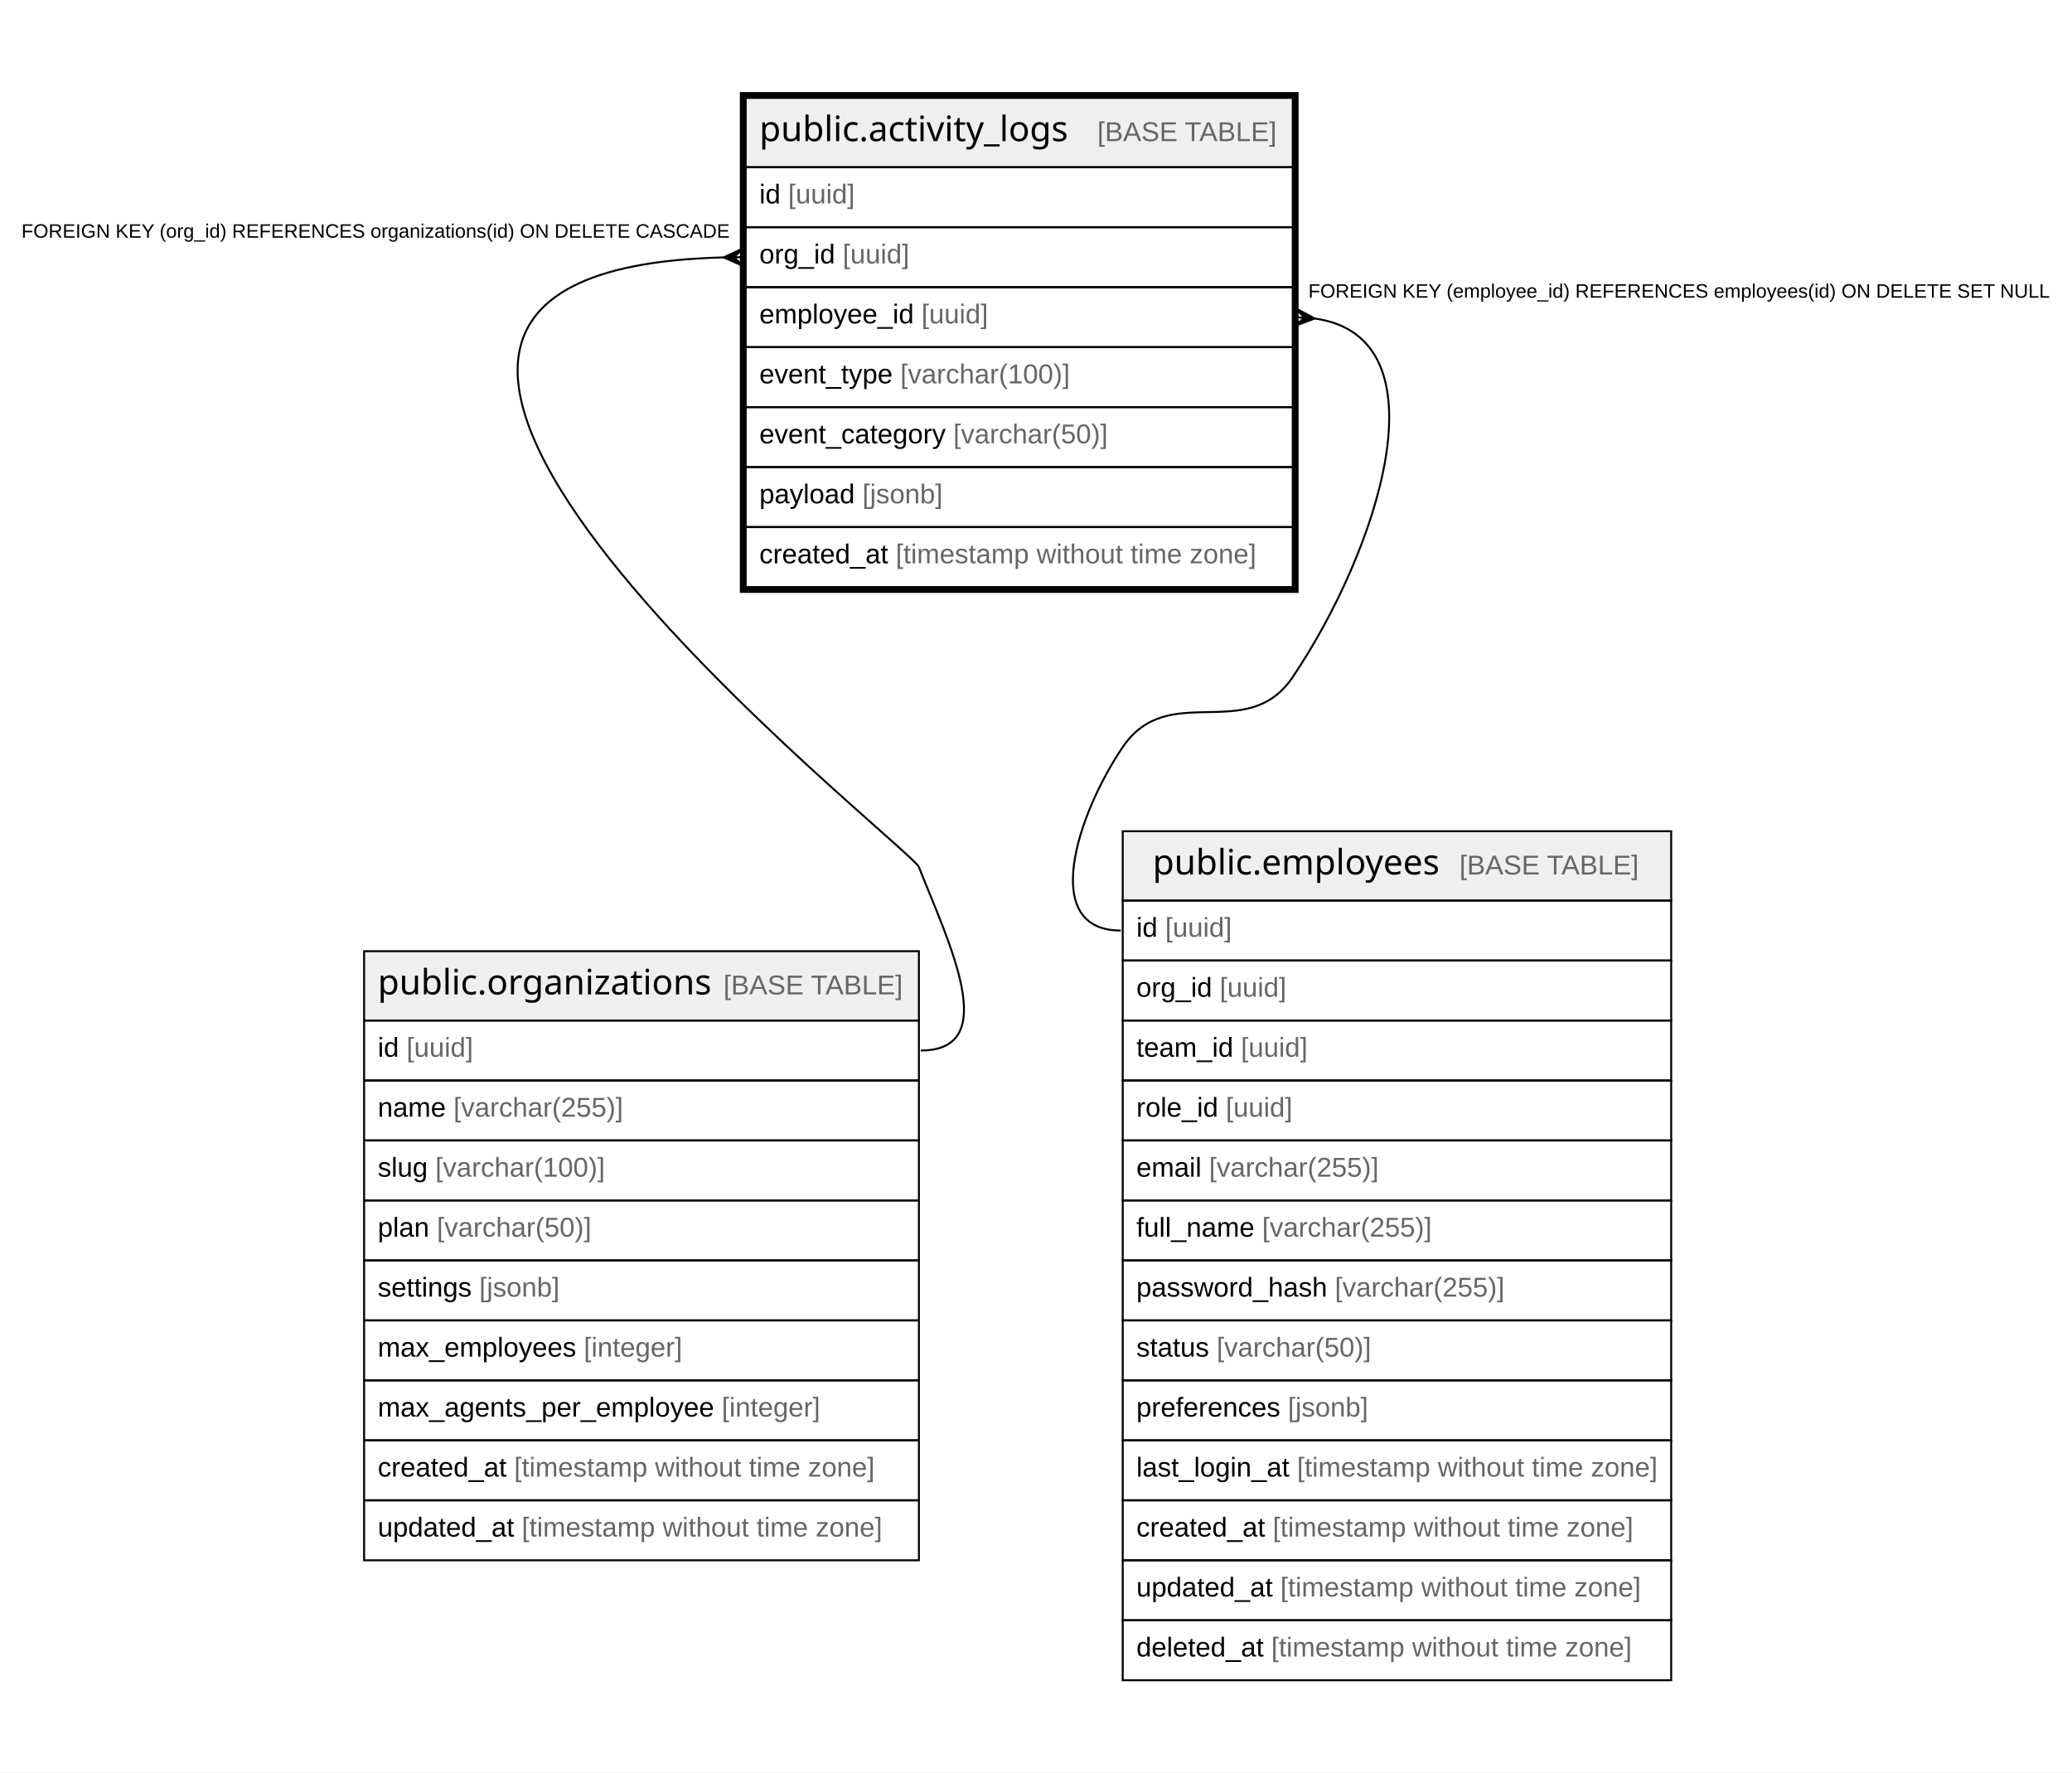
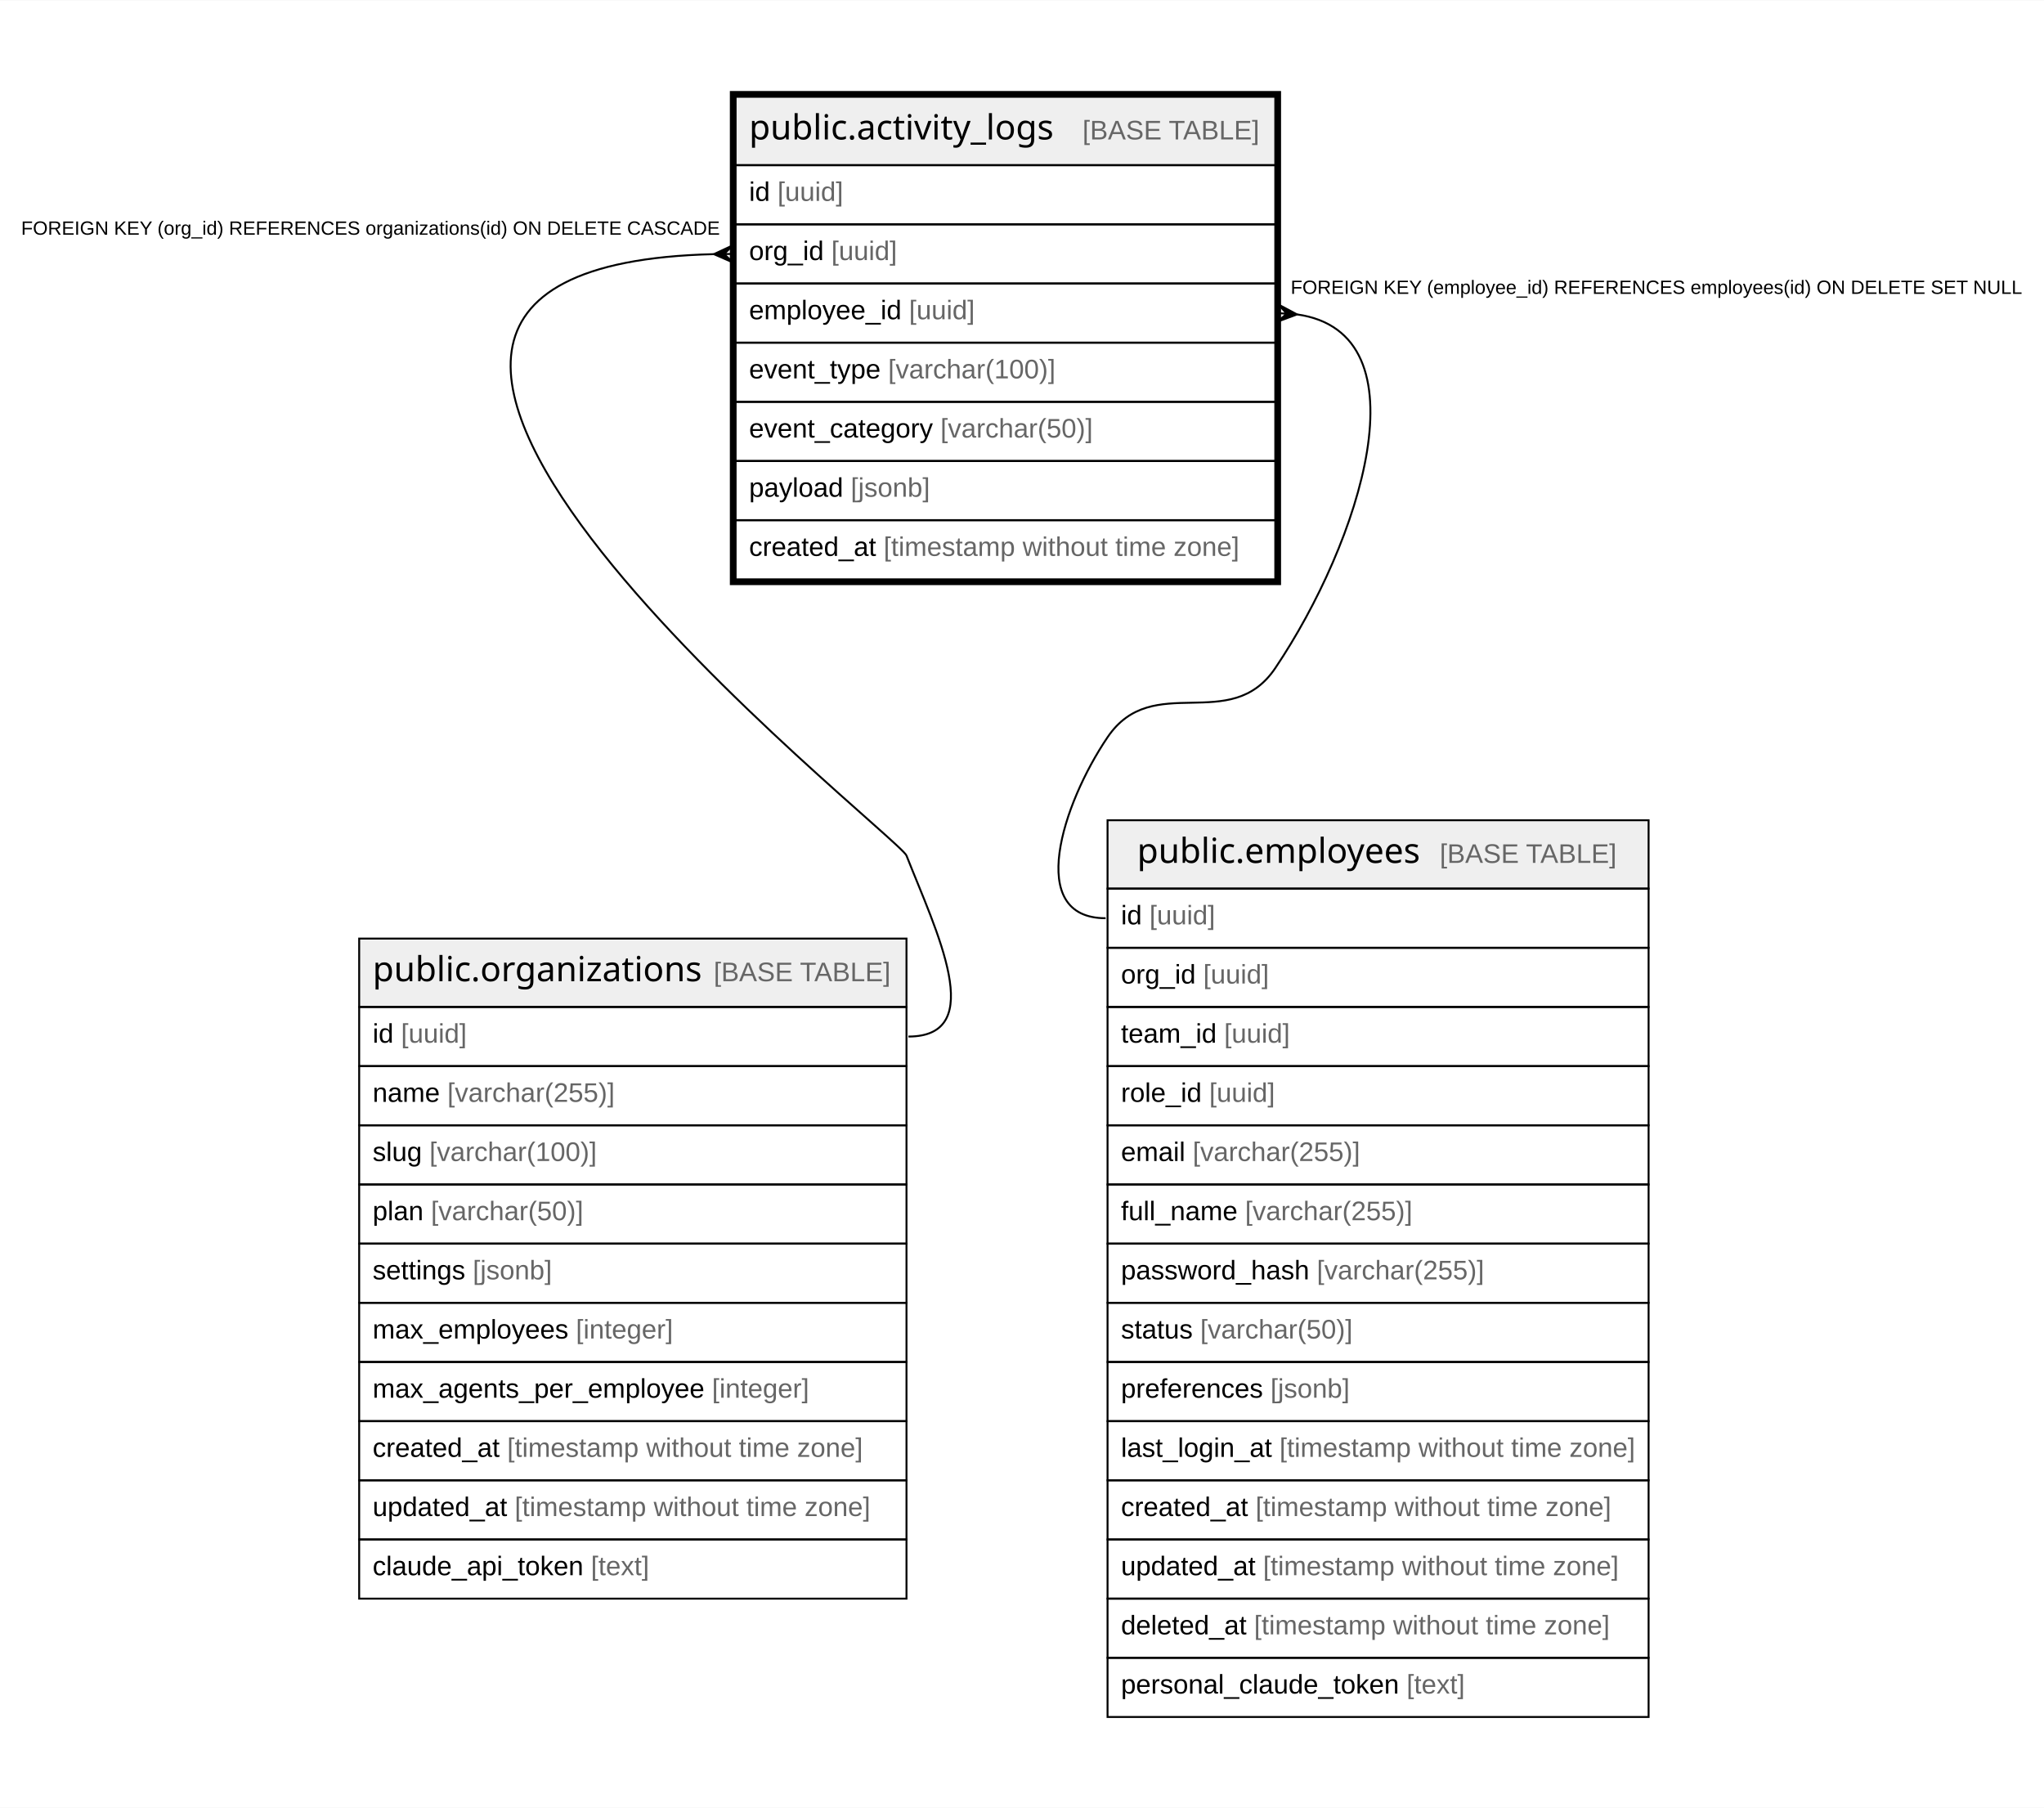
- <svg xmlns="http://www.w3.org/2000/svg" width="1064pt" height="910pt" viewBox="0.00 0.00 1064.18 910.00">
-   <g id="graph0" class="graph" transform="scale(1 1) rotate(0) translate(4 906)">
-     <polygon fill="white" stroke="none" points="-4,4 -4,-906 1060.18,-906 1060.18,4 -4,4" />
+ <svg xmlns="http://www.w3.org/2000/svg" width="1064pt" height="941pt" viewBox="0.00 0.00 1064.18 940.80">
+   <g id="graph0" class="graph" transform="scale(1 1) rotate(0) translate(4 936.8)">
+     <polygon fill="white" stroke="none" points="-4,4 -4,-936.8 1060.18,-936.8 1060.18,4 -4,4" />
    <g id="node1" class="node">
-       <polygon fill="#efefef" stroke="none" points="378.99,-820.2 378.99,-855.8 659.96,-855.8 659.96,-820.2 378.99,-820.2" />
-       <polygon fill="none" stroke="black" points="378.99,-820.2 378.99,-855.8 659.96,-855.8 659.96,-820.2 378.99,-820.2" />
-       <text text-anchor="start" x="385.99" y="-833.6" font-family="Arial Bold" font-size="18.00">public.activity_logs</text>
-       <text text-anchor="start" x="528.47" y="-833.6" font-family="Arial" font-size="14.00">    </text>
-       <text text-anchor="start" x="559.59" y="-833.6" font-family="Arial" font-size="14.00" fill="#666666">[BASE TABLE]</text>
+       <polygon fill="#efefef" stroke="none" points="378.99,-851 378.99,-886.6 659.96,-886.6 659.96,-851 378.99,-851" />
+       <polygon fill="none" stroke="black" points="378.99,-851 378.99,-886.6 659.96,-886.6 659.96,-851 378.99,-851" />
+       <text text-anchor="start" x="385.99" y="-864.4" font-family="Arial Bold" font-size="18.00">public.activity_logs</text>
+       <text text-anchor="start" x="528.47" y="-864.4" font-family="Arial" font-size="14.00">    </text>
+       <text text-anchor="start" x="559.59" y="-864.4" font-family="Arial" font-size="14.00" fill="#666666">[BASE TABLE]</text>
+       <polygon fill="none" stroke="black" points="378.99,-820.2 378.99,-851 659.96,-851 659.96,-820.2 378.99,-820.2" />
+       <text text-anchor="start" x="385.99" y="-832.4" font-family="Arial" font-size="14.00">id </text>
+       <text text-anchor="start" x="400.78" y="-832.4" font-family="Arial" font-size="14.00" fill="#666666">[uuid]</text>
      <polygon fill="none" stroke="black" points="378.99,-789.4 378.99,-820.2 659.96,-820.2 659.96,-789.4 378.99,-789.4" />
-       <text text-anchor="start" x="385.99" y="-801.6" font-family="Arial" font-size="14.00">id </text>
-       <text text-anchor="start" x="400.78" y="-801.6" font-family="Arial" font-size="14.00" fill="#666666">[uuid]</text>
+       <text text-anchor="start" x="385.99" y="-801.6" font-family="Arial" font-size="14.00">org_id </text>
+       <text text-anchor="start" x="428.8" y="-801.6" font-family="Arial" font-size="14.00" fill="#666666">[uuid]</text>
      <polygon fill="none" stroke="black" points="378.99,-758.6 378.99,-789.4 659.96,-789.4 659.96,-758.6 378.99,-758.6" />
-       <text text-anchor="start" x="385.99" y="-770.8" font-family="Arial" font-size="14.00">org_id </text>
-       <text text-anchor="start" x="428.8" y="-770.8" font-family="Arial" font-size="14.00" fill="#666666">[uuid]</text>
+       <text text-anchor="start" x="385.99" y="-770.8" font-family="Arial" font-size="14.00">employee_id </text>
+       <text text-anchor="start" x="469.26" y="-770.8" font-family="Arial" font-size="14.00" fill="#666666">[uuid]</text>
      <polygon fill="none" stroke="black" points="378.99,-727.8 378.99,-758.6 659.96,-758.6 659.96,-727.8 378.99,-727.8" />
-       <text text-anchor="start" x="385.99" y="-740" font-family="Arial" font-size="14.00">employee_id </text>
-       <text text-anchor="start" x="469.26" y="-740" font-family="Arial" font-size="14.00" fill="#666666">[uuid]</text>
+       <text text-anchor="start" x="385.99" y="-740" font-family="Arial" font-size="14.00">event_type </text>
+       <text text-anchor="start" x="458.38" y="-740" font-family="Arial" font-size="14.00" fill="#666666">[varchar(100)]</text>
      <polygon fill="none" stroke="black" points="378.99,-697 378.99,-727.8 659.96,-727.8 659.96,-697 378.99,-697" />
-       <text text-anchor="start" x="385.99" y="-709.2" font-family="Arial" font-size="14.00">event_type </text>
-       <text text-anchor="start" x="458.38" y="-709.2" font-family="Arial" font-size="14.00" fill="#666666">[varchar(100)]</text>
+       <text text-anchor="start" x="385.99" y="-709.2" font-family="Arial" font-size="14.00">event_category </text>
+       <text text-anchor="start" x="485.61" y="-709.2" font-family="Arial" font-size="14.00" fill="#666666">[varchar(50)]</text>
      <polygon fill="none" stroke="black" points="378.99,-666.2 378.99,-697 659.96,-697 659.96,-666.2 378.99,-666.2" />
-       <text text-anchor="start" x="385.99" y="-678.4" font-family="Arial" font-size="14.00">event_category </text>
-       <text text-anchor="start" x="485.61" y="-678.4" font-family="Arial" font-size="14.00" fill="#666666">[varchar(50)]</text>
+       <text text-anchor="start" x="385.99" y="-678.4" font-family="Arial" font-size="14.00">payload </text>
+       <text text-anchor="start" x="438.92" y="-678.4" font-family="Arial" font-size="14.00" fill="#666666">[jsonb]</text>
      <polygon fill="none" stroke="black" points="378.99,-635.4 378.99,-666.2 659.96,-666.2 659.96,-635.4 378.99,-635.4" />
-       <text text-anchor="start" x="385.99" y="-647.6" font-family="Arial" font-size="14.00">payload </text>
-       <text text-anchor="start" x="438.92" y="-647.6" font-family="Arial" font-size="14.00" fill="#666666">[jsonb]</text>
-       <polygon fill="none" stroke="black" points="378.99,-604.6 378.99,-635.4 659.96,-635.4 659.96,-604.6 378.99,-604.6" />
-       <text text-anchor="start" x="385.99" y="-616.8" font-family="Arial" font-size="14.00">created_at </text>
-       <text text-anchor="start" x="456.04" y="-616.8" font-family="Arial" font-size="14.00" fill="#666666">[timestamp without time zone]</text>
-       <polygon fill="none" stroke="black" stroke-width="3" points="377.49,-603.1 377.49,-857.3 661.46,-857.3 661.46,-603.1 377.49,-603.1" />
+       <text text-anchor="start" x="385.99" y="-647.6" font-family="Arial" font-size="14.00">created_at </text>
+       <text text-anchor="start" x="456.04" y="-647.6" font-family="Arial" font-size="14.00" fill="#666666">[timestamp without time zone]</text>
+       <polygon fill="none" stroke="black" stroke-width="3" points="377.49,-633.9 377.49,-888.1 661.46,-888.1 661.46,-633.9 377.49,-633.9" />
    </g>
    <g id="node2" class="node">
-       <polygon fill="#efefef" stroke="none" points="183,-382 183,-417.6 467.95,-417.6 467.95,-382 183,-382" />
-       <polygon fill="none" stroke="black" points="183,-382 183,-417.6 467.95,-417.6 467.95,-382 183,-382" />
-       <text text-anchor="start" x="190" y="-395.4" font-family="Arial Bold" font-size="18.00">public.organizations</text>
-       <text text-anchor="start" x="336.46" y="-395.4" font-family="Arial" font-size="14.00">    </text>
-       <text text-anchor="start" x="367.58" y="-395.4" font-family="Arial" font-size="14.00" fill="#666666">[BASE TABLE]</text>
+       <polygon fill="#efefef" stroke="none" points="183,-412.8 183,-448.4 467.95,-448.4 467.95,-412.8 183,-412.8" />
+       <polygon fill="none" stroke="black" points="183,-412.8 183,-448.4 467.95,-448.4 467.95,-412.8 183,-412.8" />
+       <text text-anchor="start" x="190" y="-426.2" font-family="Arial Bold" font-size="18.00">public.organizations</text>
+       <text text-anchor="start" x="336.46" y="-426.2" font-family="Arial" font-size="14.00">    </text>
+       <text text-anchor="start" x="367.58" y="-426.2" font-family="Arial" font-size="14.00" fill="#666666">[BASE TABLE]</text>
+       <polygon fill="none" stroke="black" points="183,-382 183,-412.8 467.95,-412.8 467.95,-382 183,-382" />
+       <text text-anchor="start" x="190" y="-394.2" font-family="Arial" font-size="14.00">id </text>
+       <text text-anchor="start" x="204.78" y="-394.2" font-family="Arial" font-size="14.00" fill="#666666">[uuid]</text>
      <polygon fill="none" stroke="black" points="183,-351.2 183,-382 467.95,-382 467.95,-351.2 183,-351.2" />
-       <text text-anchor="start" x="190" y="-363.4" font-family="Arial" font-size="14.00">id </text>
-       <text text-anchor="start" x="204.78" y="-363.4" font-family="Arial" font-size="14.00" fill="#666666">[uuid]</text>
+       <text text-anchor="start" x="190" y="-363.4" font-family="Arial" font-size="14.00">name </text>
+       <text text-anchor="start" x="228.91" y="-363.4" font-family="Arial" font-size="14.00" fill="#666666">[varchar(255)]</text>
      <polygon fill="none" stroke="black" points="183,-320.4 183,-351.2 467.95,-351.2 467.95,-320.4 183,-320.4" />
-       <text text-anchor="start" x="190" y="-332.6" font-family="Arial" font-size="14.00">name </text>
-       <text text-anchor="start" x="228.91" y="-332.6" font-family="Arial" font-size="14.00" fill="#666666">[varchar(255)]</text>
+       <text text-anchor="start" x="190" y="-332.6" font-family="Arial" font-size="14.00">slug </text>
+       <text text-anchor="start" x="219.57" y="-332.6" font-family="Arial" font-size="14.00" fill="#666666">[varchar(100)]</text>
      <polygon fill="none" stroke="black" points="183,-289.6 183,-320.4 467.95,-320.4 467.95,-289.6 183,-289.6" />
-       <text text-anchor="start" x="190" y="-301.8" font-family="Arial" font-size="14.00">slug </text>
-       <text text-anchor="start" x="219.57" y="-301.8" font-family="Arial" font-size="14.00" fill="#666666">[varchar(100)]</text>
+       <text text-anchor="start" x="190" y="-301.8" font-family="Arial" font-size="14.00">plan </text>
+       <text text-anchor="start" x="220.36" y="-301.8" font-family="Arial" font-size="14.00" fill="#666666">[varchar(50)]</text>
      <polygon fill="none" stroke="black" points="183,-258.8 183,-289.6 467.95,-289.6 467.95,-258.8 183,-258.8" />
-       <text text-anchor="start" x="190" y="-271" font-family="Arial" font-size="14.00">plan </text>
-       <text text-anchor="start" x="220.36" y="-271" font-family="Arial" font-size="14.00" fill="#666666">[varchar(50)]</text>
+       <text text-anchor="start" x="190" y="-271" font-family="Arial" font-size="14.00">settings </text>
+       <text text-anchor="start" x="242.14" y="-271" font-family="Arial" font-size="14.00" fill="#666666">[jsonb]</text>
      <polygon fill="none" stroke="black" points="183,-228 183,-258.8 467.95,-258.8 467.95,-228 183,-228" />
-       <text text-anchor="start" x="190" y="-240.2" font-family="Arial" font-size="14.00">settings </text>
-       <text text-anchor="start" x="242.14" y="-240.2" font-family="Arial" font-size="14.00" fill="#666666">[jsonb]</text>
+       <text text-anchor="start" x="190" y="-240.2" font-family="Arial" font-size="14.00">max_employees </text>
+       <text text-anchor="start" x="295.83" y="-240.2" font-family="Arial" font-size="14.00" fill="#666666">[integer]</text>
      <polygon fill="none" stroke="black" points="183,-197.2 183,-228 467.95,-228 467.95,-197.2 183,-197.2" />
-       <text text-anchor="start" x="190" y="-209.4" font-family="Arial" font-size="14.00">max_employees </text>
-       <text text-anchor="start" x="295.83" y="-209.4" font-family="Arial" font-size="14.00" fill="#666666">[integer]</text>
+       <text text-anchor="start" x="190" y="-209.4" font-family="Arial" font-size="14.00">max_agents_per_employee </text>
+       <text text-anchor="start" x="366.67" y="-209.4" font-family="Arial" font-size="14.00" fill="#666666">[integer]</text>
      <polygon fill="none" stroke="black" points="183,-166.4 183,-197.2 467.95,-197.2 467.95,-166.4 183,-166.4" />
-       <text text-anchor="start" x="190" y="-178.6" font-family="Arial" font-size="14.00">max_agents_per_employee </text>
-       <text text-anchor="start" x="366.67" y="-178.6" font-family="Arial" font-size="14.00" fill="#666666">[integer]</text>
+       <text text-anchor="start" x="190" y="-178.6" font-family="Arial" font-size="14.00">created_at </text>
+       <text text-anchor="start" x="260.05" y="-178.6" font-family="Arial" font-size="14.00" fill="#666666">[timestamp without time zone]</text>
      <polygon fill="none" stroke="black" points="183,-135.6 183,-166.4 467.95,-166.4 467.95,-135.6 183,-135.6" />
-       <text text-anchor="start" x="190" y="-147.8" font-family="Arial" font-size="14.00">created_at </text>
-       <text text-anchor="start" x="260.05" y="-147.8" font-family="Arial" font-size="14.00" fill="#666666">[timestamp without time zone]</text>
+       <text text-anchor="start" x="190" y="-147.8" font-family="Arial" font-size="14.00">updated_at </text>
+       <text text-anchor="start" x="263.96" y="-147.8" font-family="Arial" font-size="14.00" fill="#666666">[timestamp without time zone]</text>
      <polygon fill="none" stroke="black" points="183,-104.8 183,-135.6 467.95,-135.6 467.95,-104.8 183,-104.8" />
-       <text text-anchor="start" x="190" y="-117" font-family="Arial" font-size="14.00">updated_at </text>
-       <text text-anchor="start" x="263.96" y="-117" font-family="Arial" font-size="14.00" fill="#666666">[timestamp without time zone]</text>
+       <text text-anchor="start" x="190" y="-117" font-family="Arial" font-size="14.00">claude_api_token </text>
+       <text text-anchor="start" x="303.65" y="-117" font-family="Arial" font-size="14.00" fill="#666666">[text]</text>
    </g>
    <g id="edge1" class="edge">
-       <path fill="none" stroke="black" d="M367.57,-773.88C82.54,-766.96 463.64,-471.74 467.95,-460.8 483.28,-421.84 510.82,-366.6 468.95,-366.6" />
-       <polygon fill="black" stroke="black" points="367.66,-773.88 377.6,-778.5 372.99,-773.94 377.32,-773.99 377.32,-773.99 377.32,-773.99 372.99,-773.94 377.71,-769.5 367.66,-773.88" />
-       <text text-anchor="start" x="7" y="-784" font-family="Arial" font-size="10.00">FOREIGN KEY (org_id) REFERENCES organizations(id) ON DELETE CASCADE</text>
+       <path fill="none" stroke="black" d="M367.57,-804.68C82.54,-797.76 463.64,-502.54 467.95,-491.6 483.28,-452.64 510.82,-397.4 468.95,-397.4" />
+       <polygon fill="black" stroke="black" points="367.66,-804.68 377.6,-809.3 372.99,-804.74 377.32,-804.79 377.32,-804.79 377.32,-804.79 372.99,-804.74 377.71,-800.3 367.66,-804.68" />
+       <text text-anchor="start" x="7" y="-814.8" font-family="Arial" font-size="10.00">FOREIGN KEY (org_id) REFERENCES organizations(id) ON DELETE CASCADE</text>
    </g>
    <g id="node3" class="node">
-       <polygon fill="#efefef" stroke="none" points="572.63,-443.6 572.63,-479.2 854.32,-479.2 854.32,-443.6 572.63,-443.6" />
-       <polygon fill="none" stroke="black" points="572.63,-443.6 572.63,-479.2 854.32,-479.2 854.32,-443.6 572.63,-443.6" />
-       <text text-anchor="start" x="588" y="-457" font-family="Arial Bold" font-size="18.00">public.employees</text>
-       <text text-anchor="start" x="714.46" y="-457" font-family="Arial" font-size="14.00">    </text>
-       <text text-anchor="start" x="745.58" y="-457" font-family="Arial" font-size="14.00" fill="#666666">[BASE TABLE]</text>
+       <polygon fill="#efefef" stroke="none" points="572.63,-474.4 572.63,-510 854.32,-510 854.32,-474.4 572.63,-474.4" />
+       <polygon fill="none" stroke="black" points="572.63,-474.4 572.63,-510 854.32,-510 854.32,-474.4 572.63,-474.4" />
+       <text text-anchor="start" x="588" y="-487.8" font-family="Arial Bold" font-size="18.00">public.employees</text>
+       <text text-anchor="start" x="714.46" y="-487.8" font-family="Arial" font-size="14.00">    </text>
+       <text text-anchor="start" x="745.58" y="-487.8" font-family="Arial" font-size="14.00" fill="#666666">[BASE TABLE]</text>
+       <polygon fill="none" stroke="black" points="572.63,-443.6 572.63,-474.4 854.32,-474.4 854.32,-443.6 572.63,-443.6" />
+       <text text-anchor="start" x="579.63" y="-455.8" font-family="Arial" font-size="14.00">id </text>
+       <text text-anchor="start" x="594.42" y="-455.8" font-family="Arial" font-size="14.00" fill="#666666">[uuid]</text>
      <polygon fill="none" stroke="black" points="572.63,-412.8 572.63,-443.6 854.32,-443.6 854.32,-412.8 572.63,-412.8" />
-       <text text-anchor="start" x="579.63" y="-425" font-family="Arial" font-size="14.00">id </text>
-       <text text-anchor="start" x="594.42" y="-425" font-family="Arial" font-size="14.00" fill="#666666">[uuid]</text>
+       <text text-anchor="start" x="579.63" y="-425" font-family="Arial" font-size="14.00">org_id </text>
+       <text text-anchor="start" x="622.44" y="-425" font-family="Arial" font-size="14.00" fill="#666666">[uuid]</text>
      <polygon fill="none" stroke="black" points="572.63,-382 572.63,-412.8 854.32,-412.8 854.32,-382 572.63,-382" />
-       <text text-anchor="start" x="579.63" y="-394.2" font-family="Arial" font-size="14.00">org_id </text>
-       <text text-anchor="start" x="622.44" y="-394.2" font-family="Arial" font-size="14.00" fill="#666666">[uuid]</text>
+       <text text-anchor="start" x="579.63" y="-394.2" font-family="Arial" font-size="14.00">team_id </text>
+       <text text-anchor="start" x="633.33" y="-394.2" font-family="Arial" font-size="14.00" fill="#666666">[uuid]</text>
      <polygon fill="none" stroke="black" points="572.63,-351.2 572.63,-382 854.32,-382 854.32,-351.2 572.63,-351.2" />
-       <text text-anchor="start" x="579.63" y="-363.4" font-family="Arial" font-size="14.00">team_id </text>
-       <text text-anchor="start" x="633.33" y="-363.4" font-family="Arial" font-size="14.00" fill="#666666">[uuid]</text>
+       <text text-anchor="start" x="579.63" y="-363.4" font-family="Arial" font-size="14.00">role_id </text>
+       <text text-anchor="start" x="625.55" y="-363.4" font-family="Arial" font-size="14.00" fill="#666666">[uuid]</text>
      <polygon fill="none" stroke="black" points="572.63,-320.4 572.63,-351.2 854.32,-351.2 854.32,-320.4 572.63,-320.4" />
-       <text text-anchor="start" x="579.63" y="-332.6" font-family="Arial" font-size="14.00">role_id </text>
-       <text text-anchor="start" x="625.55" y="-332.6" font-family="Arial" font-size="14.00" fill="#666666">[uuid]</text>
+       <text text-anchor="start" x="579.63" y="-332.6" font-family="Arial" font-size="14.00">email </text>
+       <text text-anchor="start" x="616.97" y="-332.6" font-family="Arial" font-size="14.00" fill="#666666">[varchar(255)]</text>
      <polygon fill="none" stroke="black" points="572.63,-289.6 572.63,-320.4 854.32,-320.4 854.32,-289.6 572.63,-289.6" />
-       <text text-anchor="start" x="579.63" y="-301.8" font-family="Arial" font-size="14.00">email </text>
-       <text text-anchor="start" x="616.97" y="-301.8" font-family="Arial" font-size="14.00" fill="#666666">[varchar(255)]</text>
+       <text text-anchor="start" x="579.63" y="-301.8" font-family="Arial" font-size="14.00">full_name </text>
+       <text text-anchor="start" x="644.22" y="-301.8" font-family="Arial" font-size="14.00" fill="#666666">[varchar(255)]</text>
      <polygon fill="none" stroke="black" points="572.63,-258.8 572.63,-289.6 854.32,-289.6 854.32,-258.8 572.63,-258.8" />
-       <text text-anchor="start" x="579.63" y="-271" font-family="Arial" font-size="14.00">full_name </text>
-       <text text-anchor="start" x="644.22" y="-271" font-family="Arial" font-size="14.00" fill="#666666">[varchar(255)]</text>
+       <text text-anchor="start" x="579.63" y="-271" font-family="Arial" font-size="14.00">password_hash </text>
+       <text text-anchor="start" x="681.58" y="-271" font-family="Arial" font-size="14.00" fill="#666666">[varchar(255)]</text>
      <polygon fill="none" stroke="black" points="572.63,-228 572.63,-258.8 854.32,-258.8 854.32,-228 572.63,-228" />
-       <text text-anchor="start" x="579.63" y="-240.2" font-family="Arial" font-size="14.00">password_hash </text>
-       <text text-anchor="start" x="681.58" y="-240.2" font-family="Arial" font-size="14.00" fill="#666666">[varchar(255)]</text>
+       <text text-anchor="start" x="579.63" y="-240.2" font-family="Arial" font-size="14.00">status </text>
+       <text text-anchor="start" x="620.87" y="-240.2" font-family="Arial" font-size="14.00" fill="#666666">[varchar(50)]</text>
      <polygon fill="none" stroke="black" points="572.63,-197.2 572.63,-228 854.32,-228 854.32,-197.2 572.63,-197.2" />
-       <text text-anchor="start" x="579.63" y="-209.4" font-family="Arial" font-size="14.00">status </text>
-       <text text-anchor="start" x="620.87" y="-209.4" font-family="Arial" font-size="14.00" fill="#666666">[varchar(50)]</text>
+       <text text-anchor="start" x="579.63" y="-209.4" font-family="Arial" font-size="14.00">preferences </text>
+       <text text-anchor="start" x="657.45" y="-209.4" font-family="Arial" font-size="14.00" fill="#666666">[jsonb]</text>
      <polygon fill="none" stroke="black" points="572.63,-166.4 572.63,-197.2 854.32,-197.2 854.32,-166.4 572.63,-166.4" />
-       <text text-anchor="start" x="579.63" y="-178.6" font-family="Arial" font-size="14.00">preferences </text>
-       <text text-anchor="start" x="657.45" y="-178.6" font-family="Arial" font-size="14.00" fill="#666666">[jsonb]</text>
+       <text text-anchor="start" x="579.63" y="-178.6" font-family="Arial" font-size="14.00">last_login_at </text>
+       <text text-anchor="start" x="662.13" y="-178.6" font-family="Arial" font-size="14.00" fill="#666666">[timestamp without time zone]</text>
      <polygon fill="none" stroke="black" points="572.63,-135.6 572.63,-166.4 854.32,-166.4 854.32,-135.6 572.63,-135.6" />
-       <text text-anchor="start" x="579.63" y="-147.8" font-family="Arial" font-size="14.00">last_login_at </text>
-       <text text-anchor="start" x="662.13" y="-147.8" font-family="Arial" font-size="14.00" fill="#666666">[timestamp without time zone]</text>
+       <text text-anchor="start" x="579.63" y="-147.8" font-family="Arial" font-size="14.00">created_at </text>
+       <text text-anchor="start" x="649.68" y="-147.8" font-family="Arial" font-size="14.00" fill="#666666">[timestamp without time zone]</text>
      <polygon fill="none" stroke="black" points="572.63,-104.8 572.63,-135.6 854.32,-135.6 854.32,-104.8 572.63,-104.8" />
-       <text text-anchor="start" x="579.63" y="-117" font-family="Arial" font-size="14.00">created_at </text>
-       <text text-anchor="start" x="649.68" y="-117" font-family="Arial" font-size="14.00" fill="#666666">[timestamp without time zone]</text>
+       <text text-anchor="start" x="579.63" y="-117" font-family="Arial" font-size="14.00">updated_at </text>
+       <text text-anchor="start" x="653.59" y="-117" font-family="Arial" font-size="14.00" fill="#666666">[timestamp without time zone]</text>
      <polygon fill="none" stroke="black" points="572.63,-74 572.63,-104.8 854.32,-104.8 854.32,-74 572.63,-74" />
-       <text text-anchor="start" x="579.63" y="-86.2" font-family="Arial" font-size="14.00">updated_at </text>
-       <text text-anchor="start" x="653.59" y="-86.2" font-family="Arial" font-size="14.00" fill="#666666">[timestamp without time zone]</text>
+       <text text-anchor="start" x="579.63" y="-86.2" font-family="Arial" font-size="14.00">deleted_at </text>
+       <text text-anchor="start" x="648.91" y="-86.2" font-family="Arial" font-size="14.00" fill="#666666">[timestamp without time zone]</text>
      <polygon fill="none" stroke="black" points="572.63,-43.2 572.63,-74 854.32,-74 854.32,-43.2 572.63,-43.2" />
-       <text text-anchor="start" x="579.63" y="-55.4" font-family="Arial" font-size="14.00">deleted_at </text>
-       <text text-anchor="start" x="648.91" y="-55.4" font-family="Arial" font-size="14.00" fill="#666666">[timestamp without time zone]</text>
+       <text text-anchor="start" x="579.63" y="-55.4" font-family="Arial" font-size="14.00">personal_claude_token </text>
+       <text text-anchor="start" x="728.3" y="-55.4" font-family="Arial" font-size="14.00" fill="#666666">[text]</text>
    </g>
    <g id="edge2" class="edge">
-       <path fill="none" stroke="black" d="M671.31,-742.51C739.73,-732.82 703.77,-623.47 659.96,-558.4 636.51,-523.58 596.17,-557.16 572.63,-522.4 549.15,-487.73 529.76,-428.2 571.63,-428.2" />
-       <polygon fill="black" stroke="black" points="671.27,-742.51 660.99,-738.69 665.95,-742.87 661.63,-743.16 661.63,-743.16 661.63,-743.16 665.95,-742.87 661.59,-747.67 671.27,-742.51" />
-       <text text-anchor="start" x="667.96" y="-753.2" font-family="Arial" font-size="10.00">FOREIGN KEY (employee_id) REFERENCES employees(id) ON DELETE SET NULL</text>
+       <path fill="none" stroke="black" d="M671.31,-773.31C739.73,-763.62 703.77,-654.27 659.96,-589.2 636.51,-554.38 596.17,-587.96 572.63,-553.2 549.15,-518.53 529.76,-459 571.63,-459" />
+       <polygon fill="black" stroke="black" points="671.27,-773.31 660.99,-769.49 665.95,-773.67 661.63,-773.96 661.63,-773.96 661.63,-773.96 665.95,-773.67 661.59,-778.47 671.27,-773.31" />
+       <text text-anchor="start" x="667.96" y="-784" font-family="Arial" font-size="10.00">FOREIGN KEY (employee_id) REFERENCES employees(id) ON DELETE SET NULL</text>
    </g>
  </g>
</svg>
